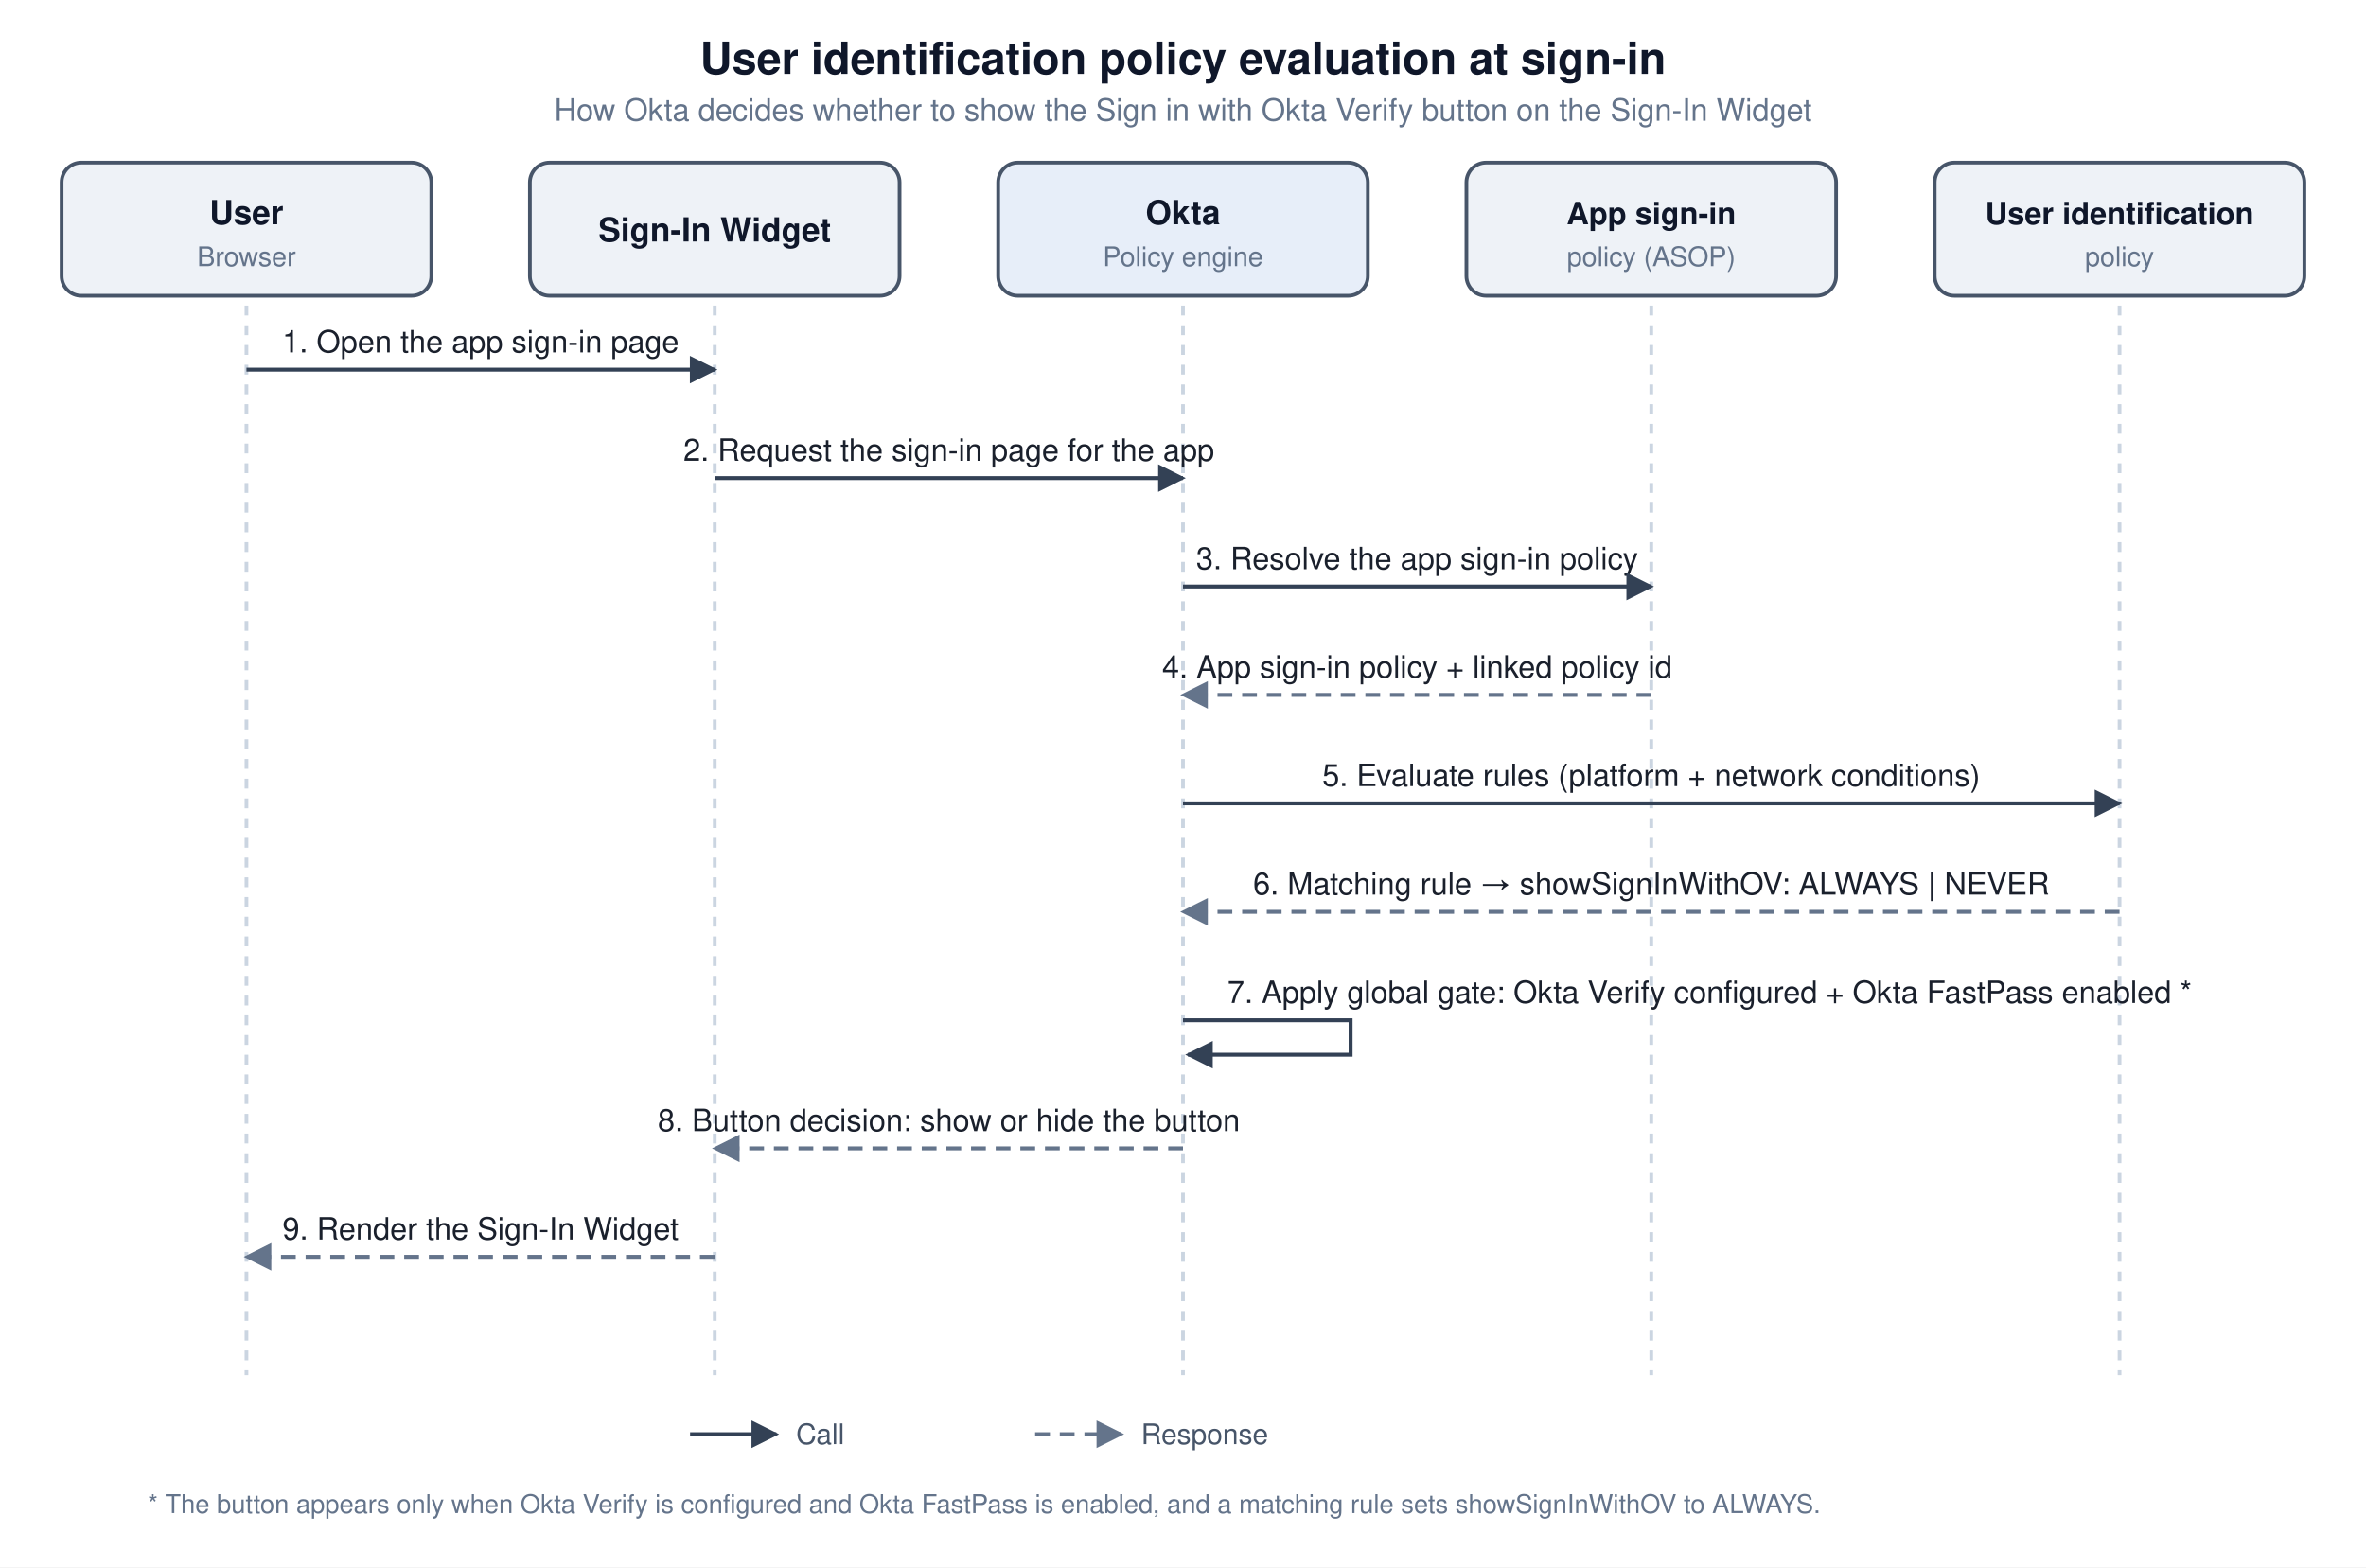
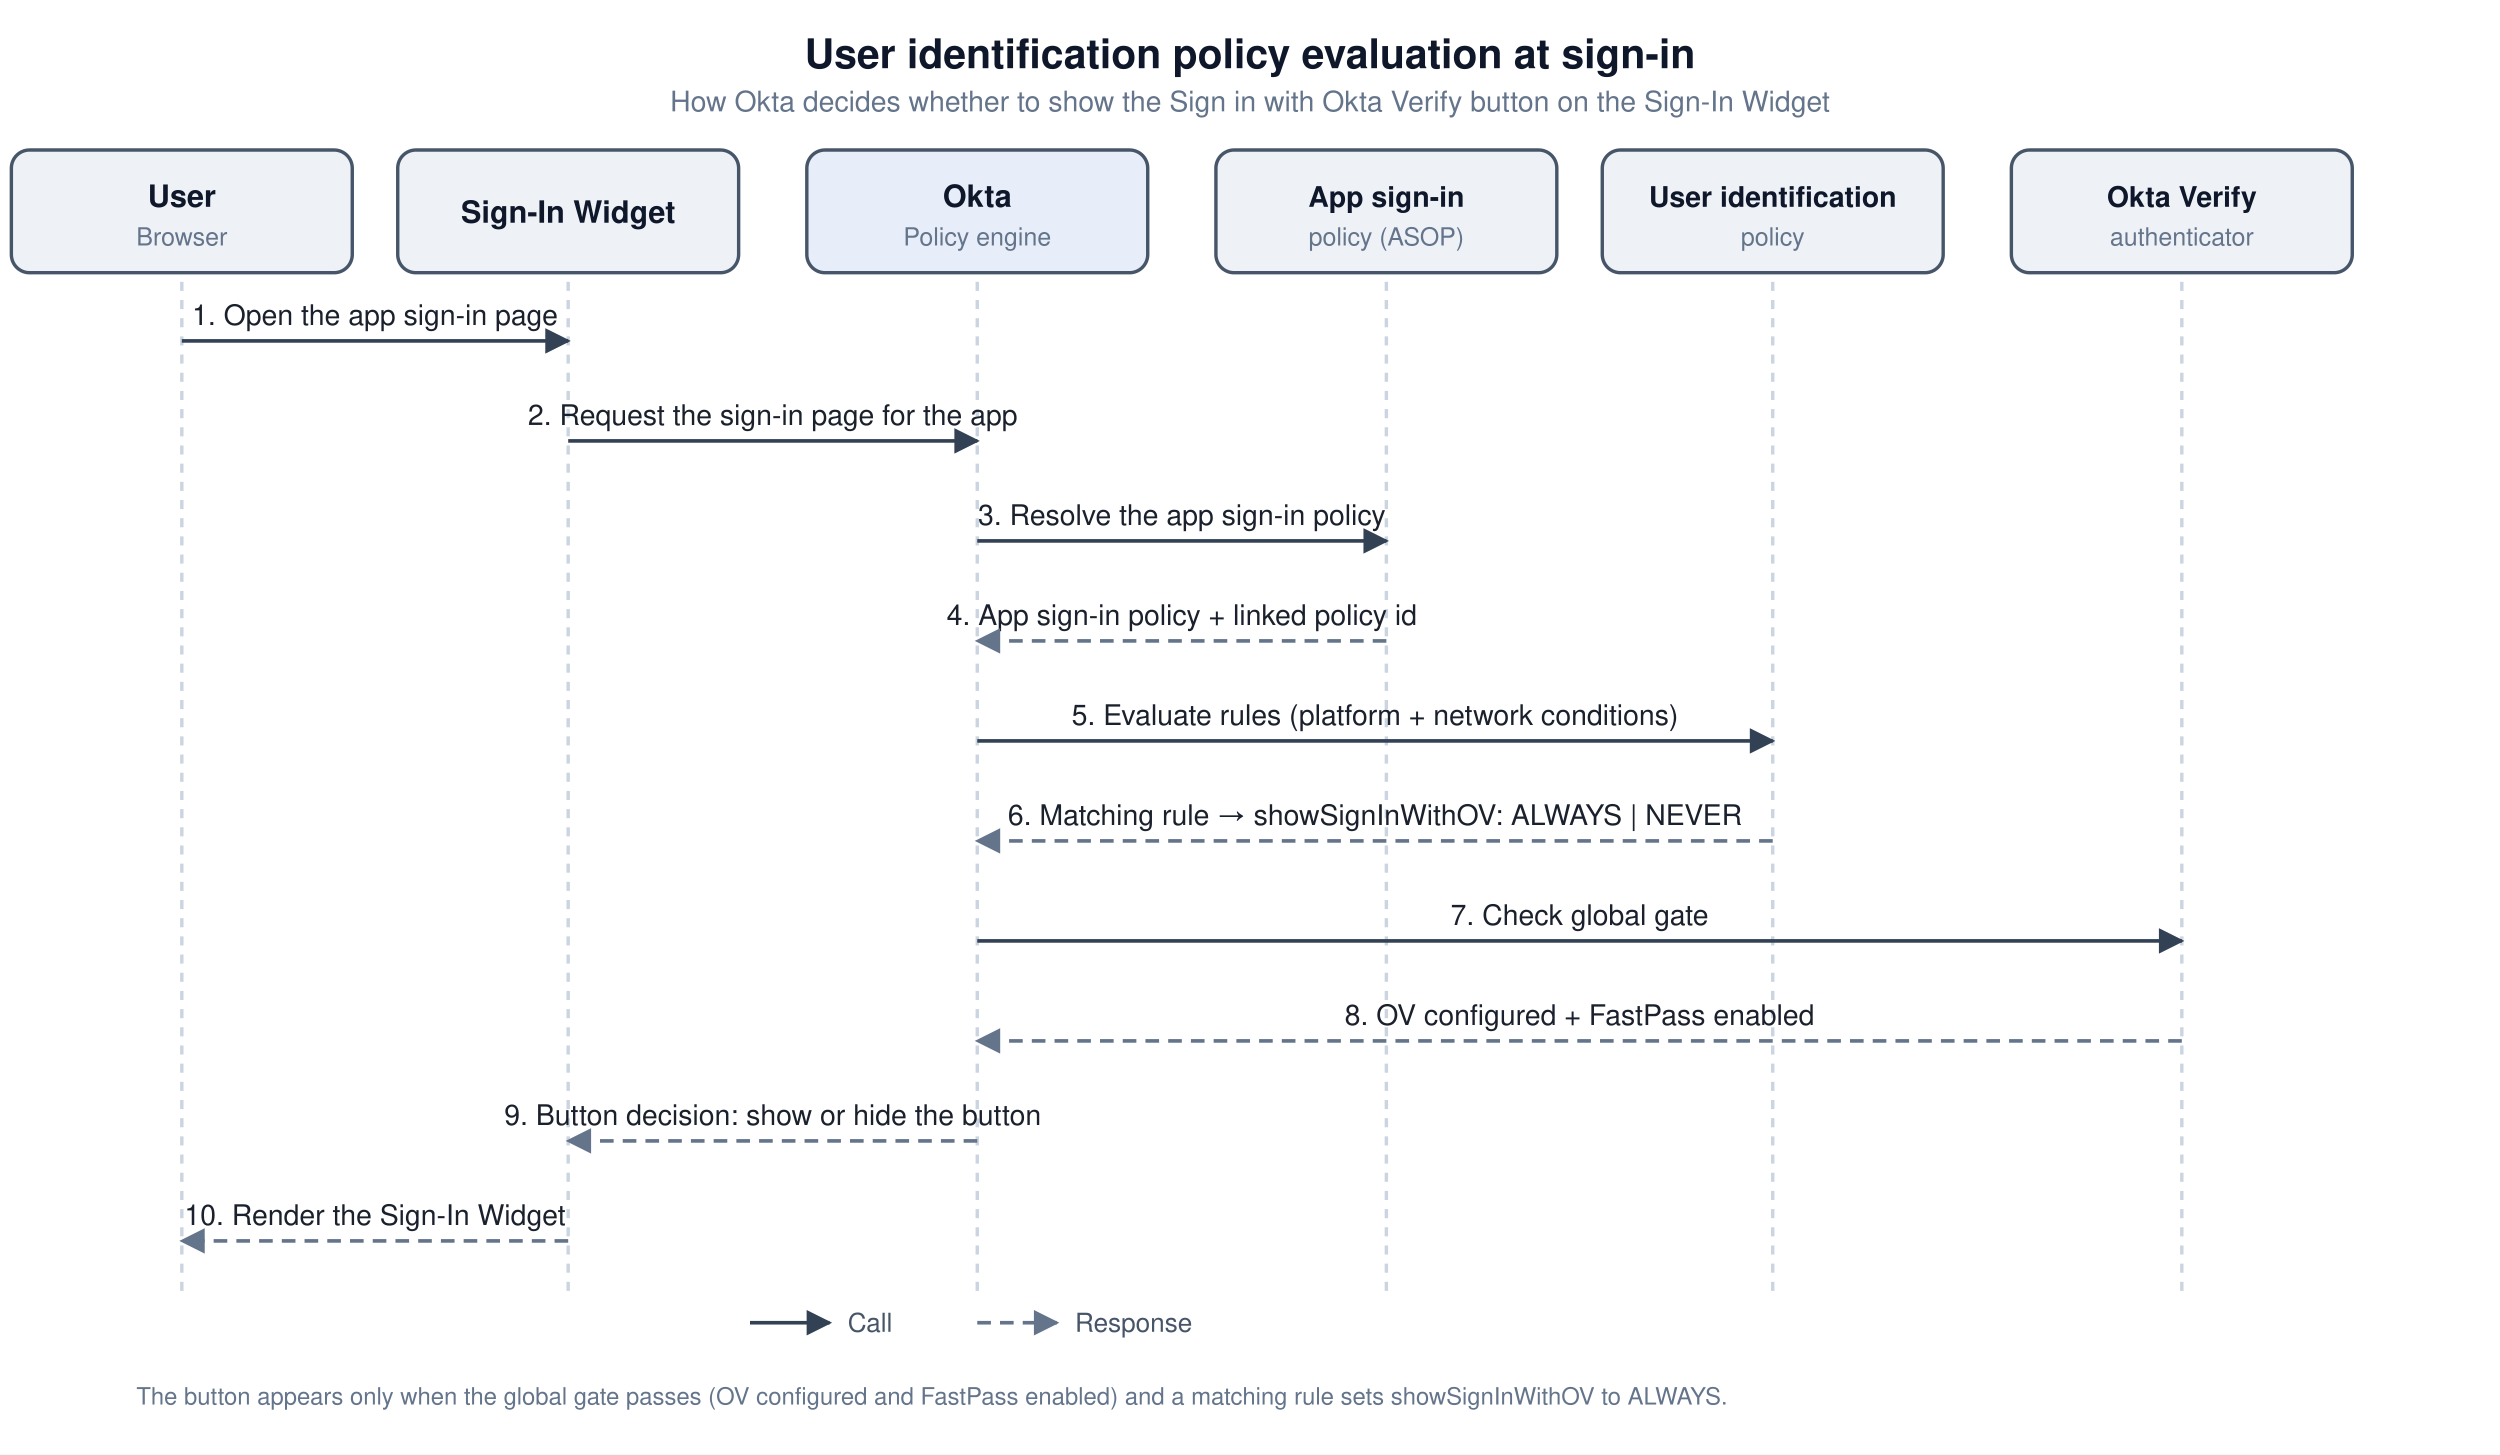
- <svg xmlns="http://www.w3.org/2000/svg" viewBox="0 0 960 636" font-family="Helvetica, Arial, sans-serif">
+ <svg xmlns="http://www.w3.org/2000/svg" viewBox="0 0 1100 640" font-family="Helvetica, Arial, sans-serif">
  <defs>
    <marker id="arrow" viewBox="0 0 10 10" refX="9" refY="5" markerWidth="7" markerHeight="7" orient="auto-start-reverse">
      <path d="M0,0 L10,5 L0,10 z" fill="#334155" />
    </marker>
    <marker id="arrowReturn" viewBox="0 0 10 10" refX="9" refY="5" markerWidth="7" markerHeight="7" orient="auto-start-reverse">
      <path d="M0,0 L10,5 L0,10 z" fill="#64748B" />
    </marker>
  </defs>
-   <rect x="0" y="0" width="960" height="636" fill="#FFFFFF" />
-   <text x="480" y="30" text-anchor="middle" font-size="18" font-weight="bold" fill="#0F172A">User identification policy evaluation at sign-in</text>
-   <text x="480" y="49" text-anchor="middle" font-size="12.5" fill="#64748B">How Okta decides whether to show the Sign in with Okta Verify button on the Sign-In Widget</text>
+   <rect x="0" y="0" width="1100" height="640" fill="#FFFFFF" />
+   <text x="550" y="30" text-anchor="middle" font-size="18" font-weight="bold" fill="#0F172A">User identification policy evaluation at sign-in</text>
+   <text x="550" y="49" text-anchor="middle" font-size="12.5" fill="#64748B">How Okta decides whether to show the Sign in with Okta Verify button on the Sign-In Widget</text>
  <g stroke="#CBD5E1" stroke-width="1.5" stroke-dasharray="4 4">
-     <line x1="100" y1="124" x2="100" y2="558" />
-     <line x1="290" y1="124" x2="290" y2="558" />
-     <line x1="480" y1="124" x2="480" y2="558" />
-     <line x1="670" y1="124" x2="670" y2="558" />
-     <line x1="860" y1="124" x2="860" y2="558" />
+     <line x1="80" y1="124" x2="80" y2="570" />
+     <line x1="250" y1="124" x2="250" y2="570" />
+     <line x1="430" y1="124" x2="430" y2="570" />
+     <line x1="610" y1="124" x2="610" y2="570" />
+     <line x1="780" y1="124" x2="780" y2="570" />
+     <line x1="960" y1="124" x2="960" y2="570" />
  </g>
  <g>
-     <rect x="25" y="66" width="150" height="54" rx="8" fill="#EEF2F7" stroke="#475569" stroke-width="1.5" />
-     <text x="100" y="91" text-anchor="middle" font-size="13.5" font-weight="bold" fill="#0F172A">User</text>
-     <text x="100" y="108" text-anchor="middle" font-size="11" fill="#64748B">Browser</text>
-     <rect x="215" y="66" width="150" height="54" rx="8" fill="#EEF2F7" stroke="#475569" stroke-width="1.5" />
-     <text x="290" y="98" text-anchor="middle" font-size="13.5" font-weight="bold" fill="#0F172A">Sign-In Widget</text>
-     <rect x="405" y="66" width="150" height="54" rx="8" fill="#E7EEF9" stroke="#475569" stroke-width="1.5" />
-     <text x="480" y="91" text-anchor="middle" font-size="13.5" font-weight="bold" fill="#0F172A">Okta</text>
-     <text x="480" y="108" text-anchor="middle" font-size="11" fill="#64748B">Policy engine</text>
-     <rect x="595" y="66" width="150" height="54" rx="8" fill="#EEF2F7" stroke="#475569" stroke-width="1.5" />
-     <text x="670" y="91" text-anchor="middle" font-size="12.5" font-weight="bold" fill="#0F172A">App sign-in</text>
-     <text x="670" y="108" text-anchor="middle" font-size="11" fill="#64748B">policy (ASOP)</text>
-     <rect x="785" y="66" width="150" height="54" rx="8" fill="#EEF2F7" stroke="#475569" stroke-width="1.5" />
-     <text x="860" y="91" text-anchor="middle" font-size="12.5" font-weight="bold" fill="#0F172A">User identification</text>
-     <text x="860" y="108" text-anchor="middle" font-size="11" fill="#64748B">policy</text>
+     <rect x="5" y="66" width="150" height="54" rx="8" fill="#EEF2F7" stroke="#475569" stroke-width="1.5" />
+     <text x="80" y="91" text-anchor="middle" font-size="13.5" font-weight="bold" fill="#0F172A">User</text>
+     <text x="80" y="108" text-anchor="middle" font-size="11" fill="#64748B">Browser</text>
+     <rect x="175" y="66" width="150" height="54" rx="8" fill="#EEF2F7" stroke="#475569" stroke-width="1.5" />
+     <text x="250" y="98" text-anchor="middle" font-size="13.5" font-weight="bold" fill="#0F172A">Sign-In Widget</text>
+     <rect x="355" y="66" width="150" height="54" rx="8" fill="#E7EEF9" stroke="#475569" stroke-width="1.5" />
+     <text x="430" y="91" text-anchor="middle" font-size="13.5" font-weight="bold" fill="#0F172A">Okta</text>
+     <text x="430" y="108" text-anchor="middle" font-size="11" fill="#64748B">Policy engine</text>
+     <rect x="535" y="66" width="150" height="54" rx="8" fill="#EEF2F7" stroke="#475569" stroke-width="1.5" />
+     <text x="610" y="91" text-anchor="middle" font-size="12.5" font-weight="bold" fill="#0F172A">App sign-in</text>
+     <text x="610" y="108" text-anchor="middle" font-size="11" fill="#64748B">policy (ASOP)</text>
+     <rect x="705" y="66" width="150" height="54" rx="8" fill="#EEF2F7" stroke="#475569" stroke-width="1.5" />
+     <text x="780" y="91" text-anchor="middle" font-size="12.5" font-weight="bold" fill="#0F172A">User identification</text>
+     <text x="780" y="108" text-anchor="middle" font-size="11" fill="#64748B">policy</text>
+     <rect x="885" y="66" width="150" height="54" rx="8" fill="#EEF2F7" stroke="#475569" stroke-width="1.5" />
+     <text x="960" y="91" text-anchor="middle" font-size="12.5" font-weight="bold" fill="#0F172A">Okta Verify</text>
+     <text x="960" y="108" text-anchor="middle" font-size="11" fill="#64748B">authenticator</text>
  </g>
  <g font-size="12.5" fill="#1A202C" text-anchor="middle">
-     <text x="195" y="143">1. Open the app sign-in page</text>
-     <line x1="100" y1="150" x2="290" y2="150" stroke="#334155" stroke-width="1.6" marker-end="url(#arrow)" />
-     <text x="385" y="187">2. Request the sign-in page for the app</text>
-     <line x1="290" y1="194" x2="480" y2="194" stroke="#334155" stroke-width="1.6" marker-end="url(#arrow)" />
-     <text x="575" y="231">3. Resolve the app sign-in policy</text>
-     <line x1="480" y1="238" x2="670" y2="238" stroke="#334155" stroke-width="1.6" marker-end="url(#arrow)" />
-     <text x="575" y="275">4. App sign-in policy + linked policy id</text>
-     <line x1="670" y1="282" x2="480" y2="282" stroke="#64748B" stroke-width="1.6" stroke-dasharray="6 4" marker-end="url(#arrowReturn)" />
-     <text x="670" y="319">5. Evaluate rules (platform + network conditions)</text>
-     <line x1="480" y1="326" x2="860" y2="326" stroke="#334155" stroke-width="1.6" marker-end="url(#arrow)" />
-     <text x="670" y="363">6. Matching rule → showSignInWithOV: ALWAYS | NEVER</text>
-     <line x1="860" y1="370" x2="480" y2="370" stroke="#64748B" stroke-width="1.6" stroke-dasharray="6 4" marker-end="url(#arrowReturn)" />
-     <text x="498" y="407" text-anchor="start">7. Apply global gate: Okta Verify configured + Okta FastPass enabled *</text>
-     <path d="M480,414 H548 V428 H482" fill="none" stroke="#334155" stroke-width="1.6" marker-end="url(#arrow)" />
-     <text x="385" y="459">8. Button decision: show or hide the button</text>
-     <line x1="480" y1="466" x2="290" y2="466" stroke="#64748B" stroke-width="1.6" stroke-dasharray="6 4" marker-end="url(#arrowReturn)" />
-     <text x="195" y="503">9. Render the Sign-In Widget</text>
-     <line x1="290" y1="510" x2="100" y2="510" stroke="#64748B" stroke-width="1.6" stroke-dasharray="6 4" marker-end="url(#arrowReturn)" />
+     <text x="165" y="143">1. Open the app sign-in page</text>
+     <line x1="80" y1="150" x2="250" y2="150" stroke="#334155" stroke-width="1.6" marker-end="url(#arrow)" />
+     <text x="340" y="187">2. Request the sign-in page for the app</text>
+     <line x1="250" y1="194" x2="430" y2="194" stroke="#334155" stroke-width="1.6" marker-end="url(#arrow)" />
+     <text x="520" y="231">3. Resolve the app sign-in policy</text>
+     <line x1="430" y1="238" x2="610" y2="238" stroke="#334155" stroke-width="1.6" marker-end="url(#arrow)" />
+     <text x="520" y="275">4. App sign-in policy + linked policy id</text>
+     <line x1="610" y1="282" x2="430" y2="282" stroke="#64748B" stroke-width="1.6" stroke-dasharray="6 4" marker-end="url(#arrowReturn)" />
+     <text x="605" y="319">5. Evaluate rules (platform + network conditions)</text>
+     <line x1="430" y1="326" x2="780" y2="326" stroke="#334155" stroke-width="1.6" marker-end="url(#arrow)" />
+     <text x="605" y="363">6. Matching rule → showSignInWithOV: ALWAYS | NEVER</text>
+     <line x1="780" y1="370" x2="430" y2="370" stroke="#64748B" stroke-width="1.6" stroke-dasharray="6 4" marker-end="url(#arrowReturn)" />
+     <text x="695" y="407">7. Check global gate</text>
+     <line x1="430" y1="414" x2="960" y2="414" stroke="#334155" stroke-width="1.6" marker-end="url(#arrow)" />
+     <text x="695" y="451">8. OV configured + FastPass enabled</text>
+     <line x1="960" y1="458" x2="430" y2="458" stroke="#64748B" stroke-width="1.6" stroke-dasharray="6 4" marker-end="url(#arrowReturn)" />
+     <text x="340" y="495">9. Button decision: show or hide the button</text>
+     <line x1="430" y1="502" x2="250" y2="502" stroke="#64748B" stroke-width="1.6" stroke-dasharray="6 4" marker-end="url(#arrowReturn)" />
+     <text x="165" y="539">10. Render the Sign-In Widget</text>
+     <line x1="250" y1="546" x2="80" y2="546" stroke="#64748B" stroke-width="1.6" stroke-dasharray="6 4" marker-end="url(#arrowReturn)" />
  </g>
  <g font-size="11.5" fill="#475569">
-     <line x1="280" y1="582" x2="315" y2="582" stroke="#334155" stroke-width="1.6" marker-end="url(#arrow)" />
-     <text x="323" y="586" text-anchor="start">Call</text>
-     <line x1="420" y1="582" x2="455" y2="582" stroke="#64748B" stroke-width="1.6" stroke-dasharray="6 4" marker-end="url(#arrowReturn)" />
-     <text x="463" y="586" text-anchor="start">Response</text>
+     <line x1="330" y1="582" x2="365" y2="582" stroke="#334155" stroke-width="1.6" marker-end="url(#arrow)" />
+     <text x="373" y="586" text-anchor="start">Call</text>
+     <line x1="430" y1="582" x2="465" y2="582" stroke="#64748B" stroke-width="1.6" stroke-dasharray="6 4" marker-end="url(#arrowReturn)" />
+     <text x="473" y="586" text-anchor="start">Response</text>
  </g>
  <g font-size="10.5">
-     <text x="60" y="614" text-anchor="start" fill="#64748B">* The button appears only when Okta Verify is configured and Okta FastPass is enabled, and a matching rule sets showSignInWithOV to ALWAYS.</text>
+     <text x="60" y="618" text-anchor="start" fill="#64748B">The button appears only when the global gate passes (OV configured and FastPass enabled) and a matching rule sets showSignInWithOV to ALWAYS.</text>
  </g>
</svg>
